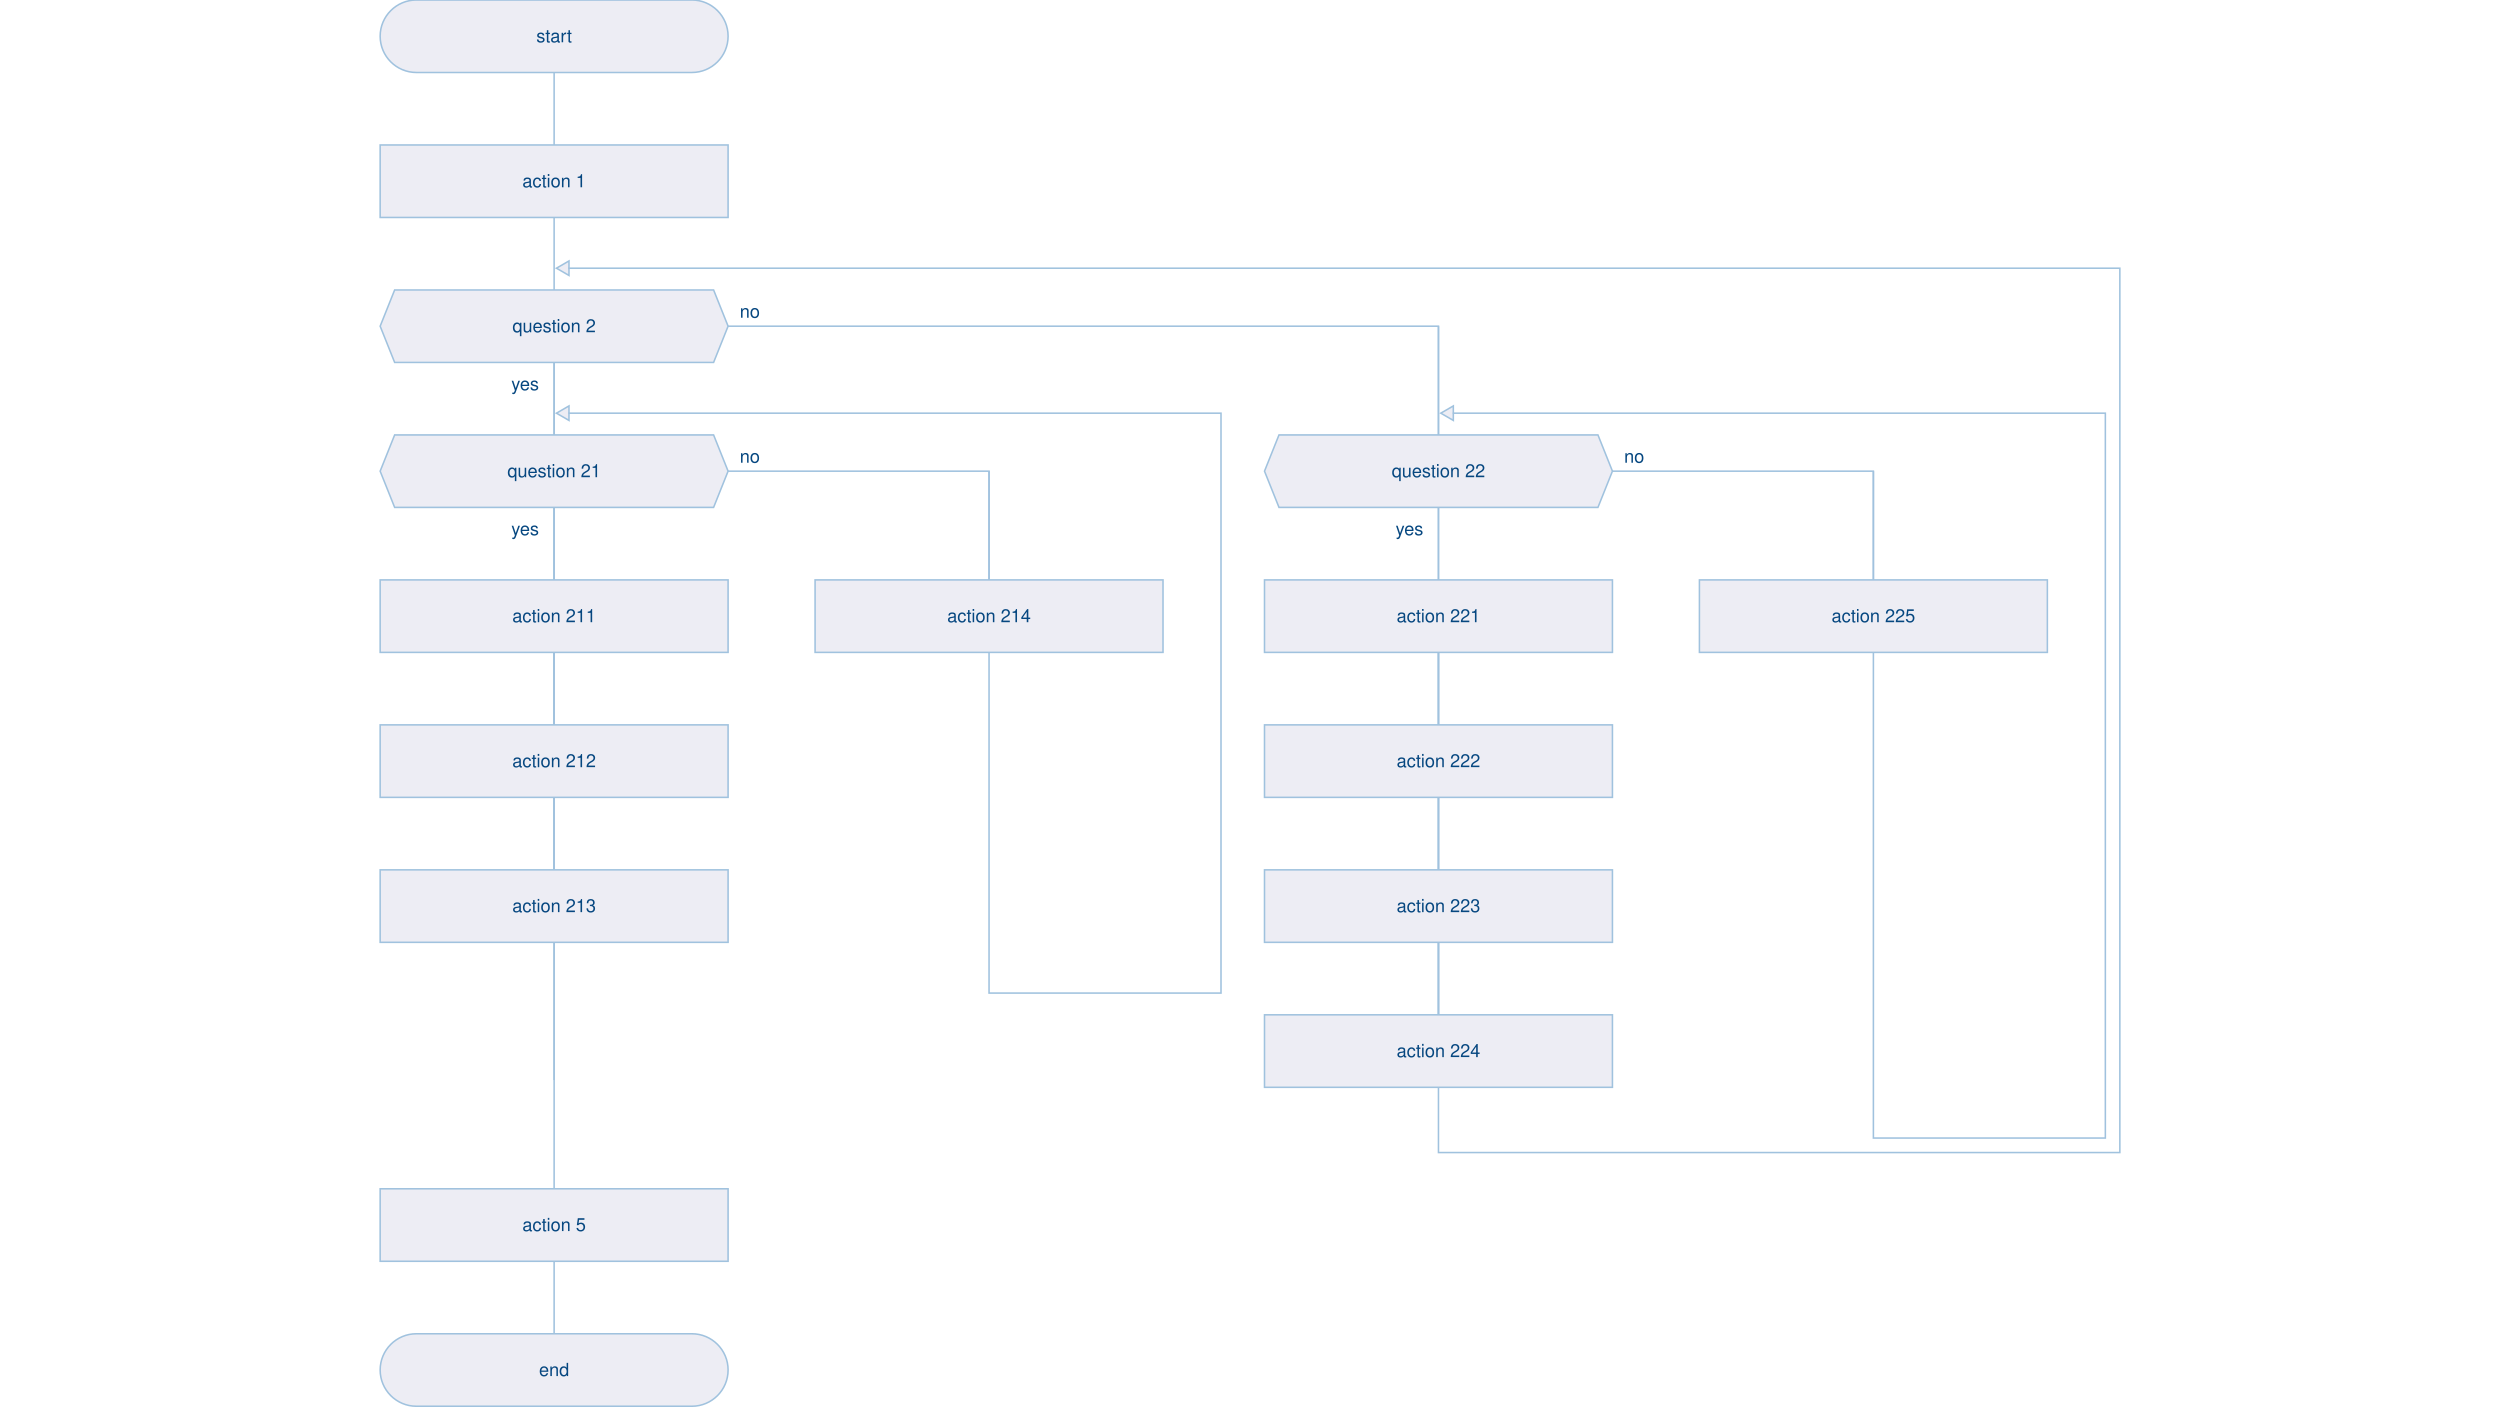
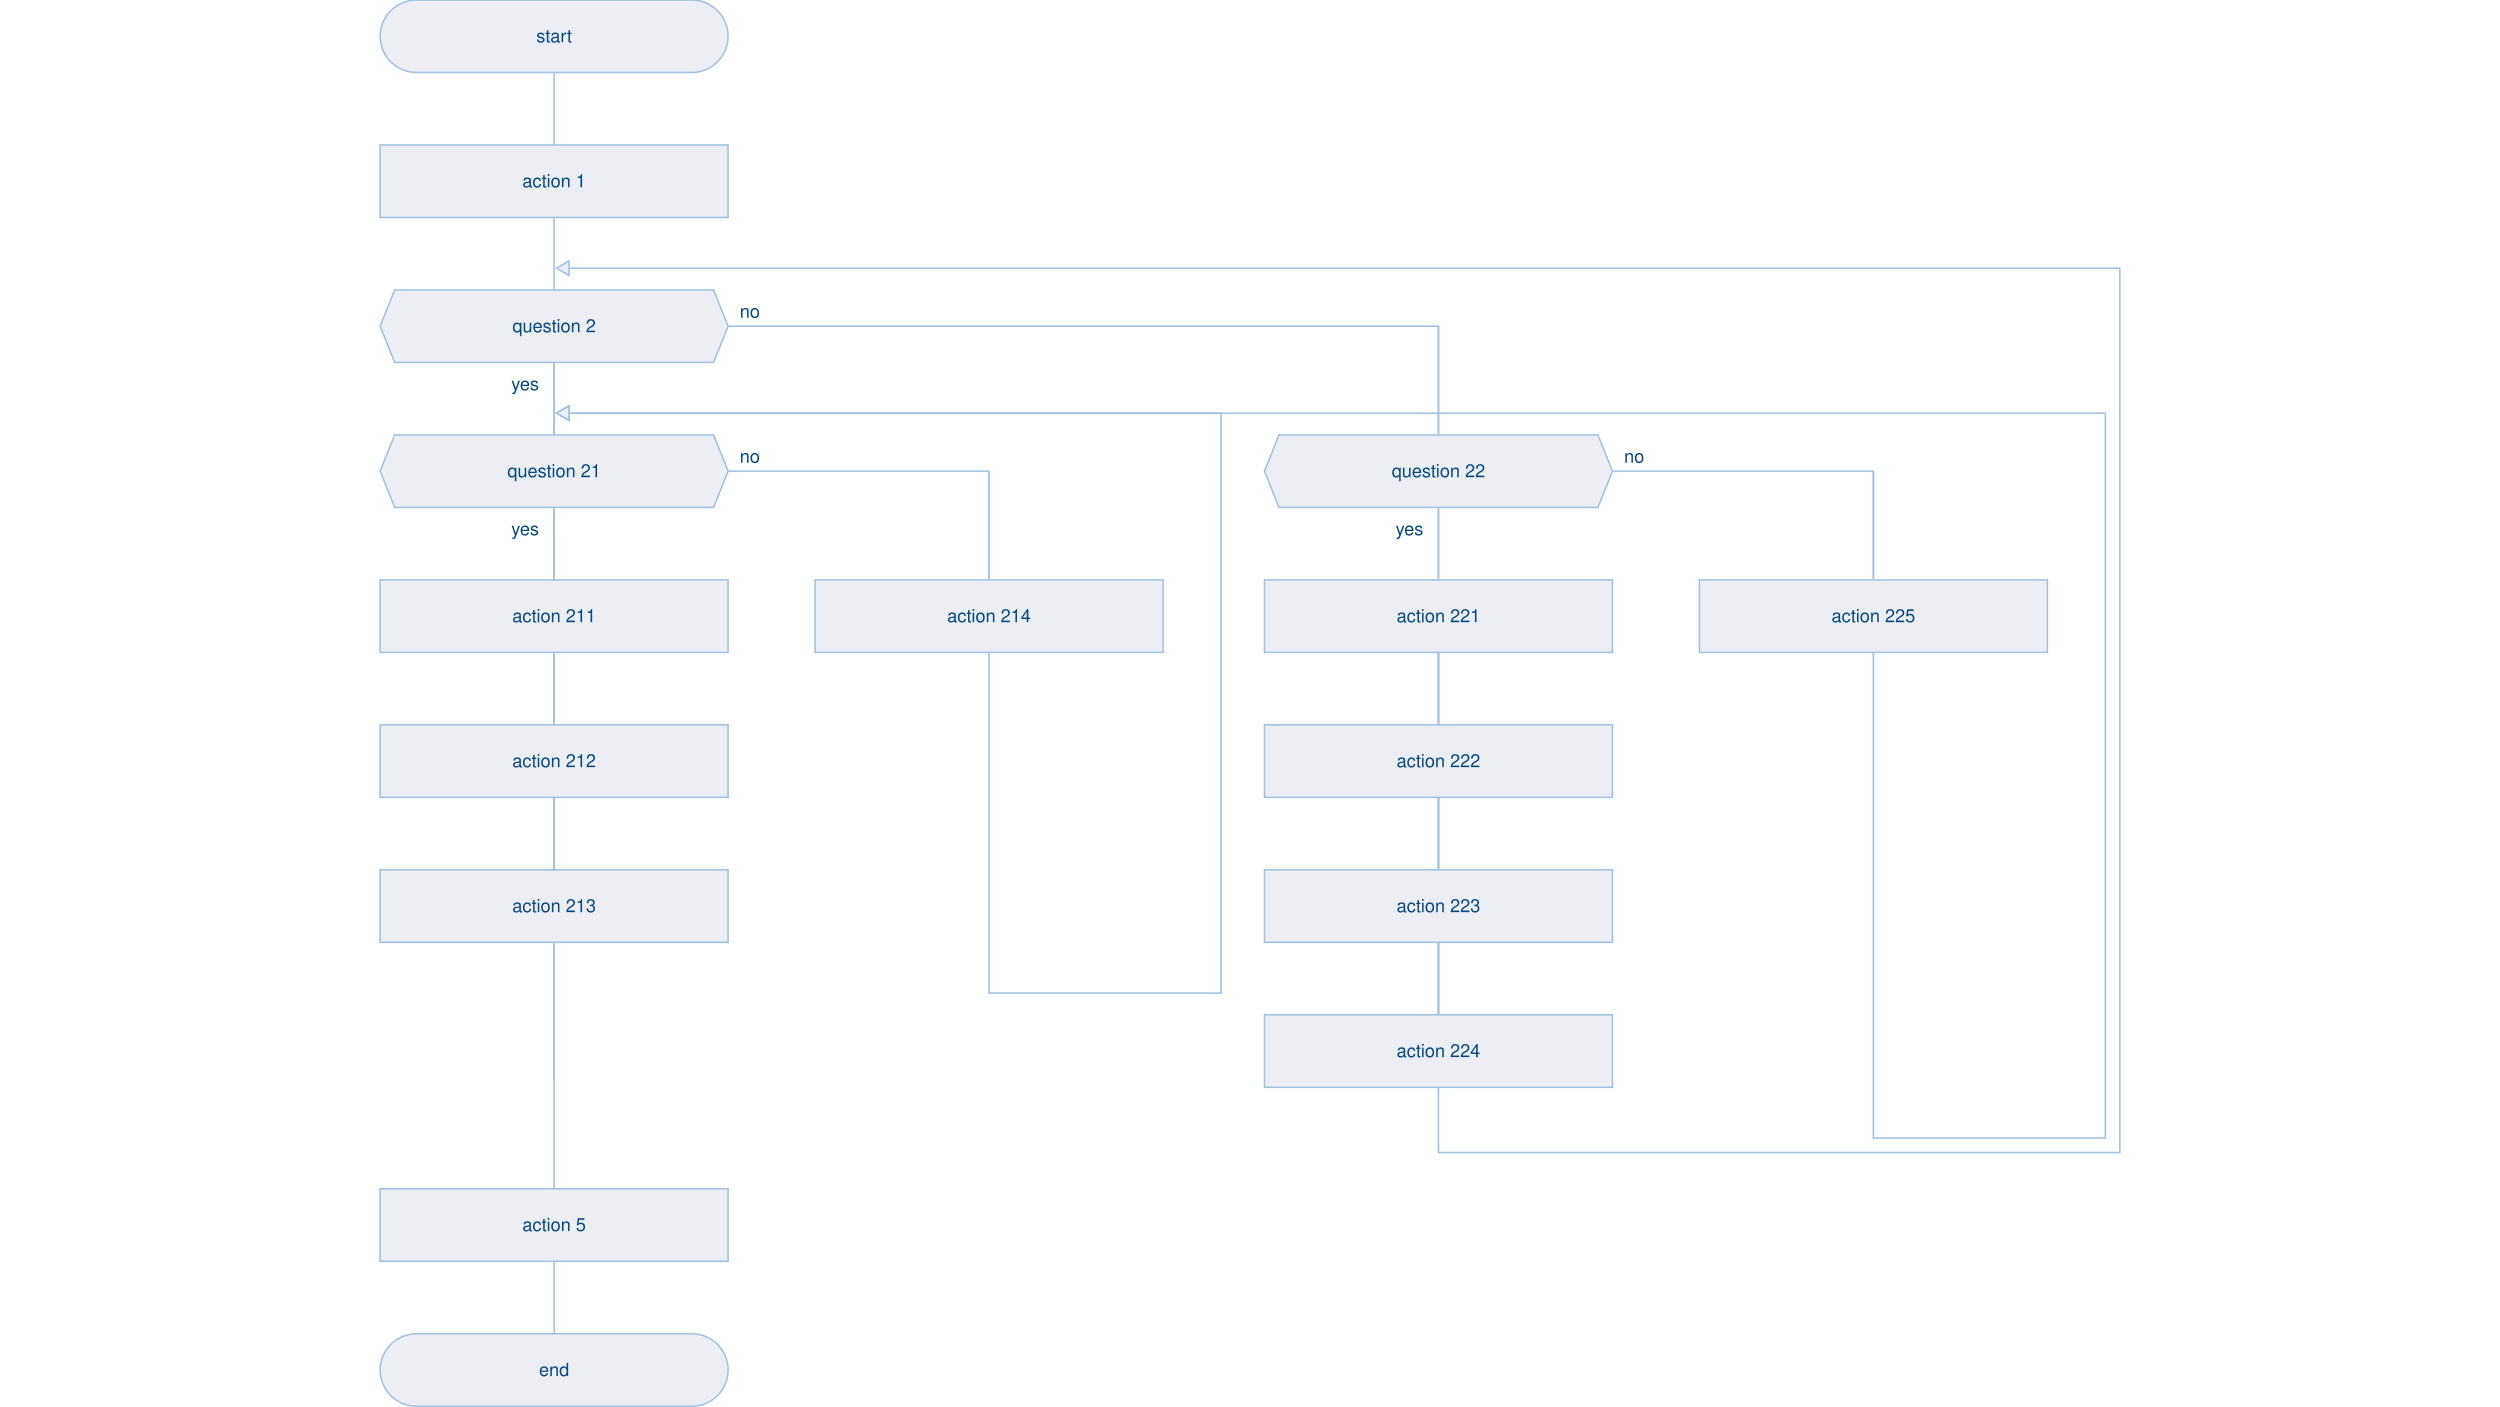
<svg xmlns="http://www.w3.org/2000/svg" font-size="1" viewBox="0.0 0.0 1920.0 1080.0" stroke="rgb(0,0,0)" width="1920" stroke-opacity="1" height="1080" version="1.1">
  <defs />
  <g stroke-linejoin="miter" fill-opacity="1.0" fill="rgb(237,237,244)" stroke="rgb(160,194,222)" stroke-linecap="butt" stroke-miterlimit="10.0" stroke-opacity="1.0" stroke-width="1.201">
    <path d="M 436.976,311.753 l -9.642,5.567 l 9.642,5.567 Z" />
  </g>
  <g stroke-linejoin="miter" fill-opacity="0.0" fill="rgb(0,0,0)" stroke="rgb(160,194,222)" stroke-linecap="butt" stroke-miterlimit="10.0" stroke-opacity="1.0" stroke-width="1.201">
    <path d="M 759.588,361.856 v 400.825 h 178.144 v -445.361 h -501.187 " />
  </g>
  <g stroke-linejoin="miter" fill-opacity="1.0" fill="rgb(237,237,244)" stroke="rgb(160,194,222)" stroke-linecap="butt" stroke-miterlimit="10.0" stroke-opacity="1.0" stroke-width="1.201">
-     <path d="M 1116.151,311.753 l -9.642,5.567 l 9.642,5.567 Z" />
+     <path d="M 436.976,311.753 l -9.642,5.567 l 9.642,5.567 Z" />
  </g>
  <g stroke-linejoin="miter" fill-opacity="0.0" fill="rgb(0,0,0)" stroke="rgb(160,194,222)" stroke-linecap="butt" stroke-miterlimit="10.0" stroke-opacity="1.0" stroke-width="1.201">
-     <path d="M 1438.763,361.856 v 512.165 h 178.144 v -556.701 h -501.187 " />
+     <path d="M 1438.763,361.856 v 512.165 h 178.144 v -556.701 h -1180.362 " />
  </g>
  <g stroke-linejoin="miter" fill-opacity="1.0" fill="rgb(237,237,244)" stroke="rgb(160,194,222)" stroke-linecap="butt" stroke-miterlimit="10.0" stroke-opacity="1.0" stroke-width="1.201">
    <path d="M 436.976,200.412 l -9.642,5.567 l 9.642,5.567 Z" />
  </g>
  <g stroke-linejoin="miter" fill-opacity="0.0" fill="rgb(0,0,0)" stroke="rgb(160,194,222)" stroke-linecap="butt" stroke-miterlimit="10.0" stroke-opacity="1.0" stroke-width="1.201">
    <path d="M 1104.742,250.516 v 634.639 h 523.299 v -679.175 h -1191.496 " />
  </g>
  <g stroke-linejoin="miter" fill-opacity="0.0" fill="rgb(0,0,0)" stroke="rgb(160,194,222)" stroke-linecap="butt" stroke-miterlimit="10.0" stroke-opacity="1.0" stroke-width="1.201">
    <path d="M 425.567,139.175 v -111.34 " />
  </g>
  <g stroke-linejoin="miter" fill-opacity="0.0" fill="rgb(0,0,0)" stroke="rgb(160,194,222)" stroke-linecap="butt" stroke-miterlimit="10.0" stroke-opacity="1.0" stroke-width="1.201">
    <path d="M 425.567,250.516 v -111.34 " />
  </g>
  <g stroke-linejoin="miter" fill-opacity="0.0" fill="rgb(0,0,0)" stroke="rgb(160,194,222)" stroke-linecap="butt" stroke-miterlimit="10.0" stroke-opacity="1.0" stroke-width="1.201">
    <path d="M 425.567,940.825 v -690.309 " />
  </g>
  <g stroke-linejoin="miter" fill-opacity="0.0" fill="rgb(0,0,0)" stroke="rgb(160,194,222)" stroke-linecap="butt" stroke-miterlimit="10.0" stroke-opacity="1.0" stroke-width="1.201">
    <path d="M 425.567,1052.165 v -111.34 " />
  </g>
  <g stroke-linejoin="miter" fill-opacity="1.0" fill="rgb(237,237,244)" stroke="rgb(160,194,222)" stroke-linecap="butt" stroke-miterlimit="10.0" stroke-opacity="1.0" stroke-width="1.201">
    <path d="M 559.175,1052.165 h 0 c 0,-15.373 -12.462,-27.835 -27.835 -27.835h -211.546 c -15.373,-0 -27.835,12.462 -27.835 27.835h 0 c -0,15.373 12.462,27.835 27.835 27.835h 211.546 c 15.373,0 27.835,-12.462 27.835 -27.835Z" />
  </g>
  <g stroke-linejoin="miter" fill-opacity="1.0" font-size="13.918px" fill="rgb(6,71,128)" stroke="rgb(0,0,0)" font-weight="300" font-family="helvetica" stroke-linecap="butt" stroke-miterlimit="10.0" stroke-opacity="1.0" stroke-width="4.805">
    <text transform="matrix(1,0,0,1,425.567,1052.165)" stroke="none" dominant-baseline="middle" text-anchor="middle">end</text>
  </g>
  <g stroke-linejoin="miter" fill-opacity="1.0" fill="rgb(237,237,244)" stroke="rgb(160,194,222)" stroke-linecap="butt" stroke-miterlimit="10.0" stroke-opacity="1.0" stroke-width="1.201">
    <path d="M 559.175,968.66 l -0,-55.67 h -267.216 l -0,55.67 Z" />
  </g>
  <g stroke-linejoin="miter" fill-opacity="1.0" font-size="13.918px" fill="rgb(6,71,128)" stroke="rgb(0,0,0)" font-weight="300" font-family="helvetica" stroke-linecap="butt" stroke-miterlimit="10.0" stroke-opacity="1.0" stroke-width="4.805">
    <text transform="matrix(1,0,0,1,425.567,940.8247)" stroke="none" dominant-baseline="middle" text-anchor="middle">action 5</text>
  </g>
  <g stroke-linejoin="miter" fill-opacity="0.0" fill="rgb(0,0,0)" stroke="rgb(160,194,222)" stroke-linecap="butt" stroke-miterlimit="10.0" stroke-opacity="1.0" stroke-width="1.201">
    <path d="M 1104.742,361.856 v -111.34 h -679.175 " />
  </g>
  <g stroke-linejoin="miter" fill-opacity="0.0" fill="rgb(0,0,0)" stroke="rgb(160,194,222)" stroke-linecap="butt" stroke-miterlimit="10.0" stroke-opacity="1.0" stroke-width="1.201">
    <path d="M 425.567,829.485 v -467.629 " />
  </g>
  <g stroke-linejoin="miter" fill-opacity="0.0" fill="rgb(0,0,0)" stroke="rgb(160,194,222)" stroke-linecap="butt" stroke-miterlimit="10.0" stroke-opacity="1.0" stroke-width="1.201">
    <path d="M 425.567,361.856 v -111.34 " />
  </g>
  <g stroke-linejoin="miter" fill-opacity="0.0" fill="rgb(0,0,0)" stroke="rgb(160,194,222)" stroke-linecap="butt" stroke-miterlimit="10.0" stroke-opacity="1.0" stroke-width="1.201">
    <path d="M 1438.763,473.196 v -111.34 h -334.021 " />
  </g>
  <g stroke-linejoin="miter" fill-opacity="0.0" fill="rgb(0,0,0)" stroke="rgb(160,194,222)" stroke-linecap="butt" stroke-miterlimit="10.0" stroke-opacity="1.0" stroke-width="1.201">
    <path d="M 1104.742,818.351 v -345.155 " />
  </g>
  <g stroke-linejoin="miter" fill-opacity="0.0" fill="rgb(0,0,0)" stroke="rgb(160,194,222)" stroke-linecap="butt" stroke-miterlimit="10.0" stroke-opacity="1.0" stroke-width="1.201">
    <path d="M 1104.742,473.196 v -111.34 " />
  </g>
  <g stroke-linejoin="miter" fill-opacity="1.0" fill="rgb(237,237,244)" stroke="rgb(160,194,222)" stroke-linecap="butt" stroke-miterlimit="10.0" stroke-opacity="1.0" stroke-width="1.201">
    <path d="M 1572.371,501.031 l -0,-55.67 h -267.216 l -0,55.67 Z" />
  </g>
  <g stroke-linejoin="miter" fill-opacity="1.0" font-size="13.918px" fill="rgb(6,71,128)" stroke="rgb(0,0,0)" font-weight="300" font-family="helvetica" stroke-linecap="butt" stroke-miterlimit="10.0" stroke-opacity="1.0" stroke-width="4.805">
    <text transform="matrix(1,0,0,1,1438.763,473.1959)" stroke="none" dominant-baseline="middle" text-anchor="middle">action 225</text>
  </g>
  <g stroke-linejoin="miter" fill-opacity="0.0" fill="rgb(0,0,0)" stroke="rgb(160,194,222)" stroke-linecap="butt" stroke-miterlimit="10.0" stroke-opacity="1.0" stroke-width="1.201">
    <path d="M 1104.742,584.536 v -111.34 " />
  </g>
  <g stroke-linejoin="miter" fill-opacity="0.0" fill="rgb(0,0,0)" stroke="rgb(160,194,222)" stroke-linecap="butt" stroke-miterlimit="10.0" stroke-opacity="1.0" stroke-width="1.201">
    <path d="M 1104.742,695.876 v -111.34 " />
  </g>
  <g stroke-linejoin="miter" fill-opacity="0.0" fill="rgb(0,0,0)" stroke="rgb(160,194,222)" stroke-linecap="butt" stroke-miterlimit="10.0" stroke-opacity="1.0" stroke-width="1.201">
    <path d="M 1104.742,807.216 v -111.34 " />
  </g>
  <g stroke-linejoin="miter" fill-opacity="1.0" fill="rgb(237,237,244)" stroke="rgb(160,194,222)" stroke-linecap="butt" stroke-miterlimit="10.0" stroke-opacity="1.0" stroke-width="1.201">
    <path d="M 1238.351,835.052 l -0,-55.67 h -267.216 l -0,55.67 Z" />
  </g>
  <g stroke-linejoin="miter" fill-opacity="1.0" font-size="13.918px" fill="rgb(6,71,128)" stroke="rgb(0,0,0)" font-weight="300" font-family="helvetica" stroke-linecap="butt" stroke-miterlimit="10.0" stroke-opacity="1.0" stroke-width="4.805">
    <text transform="matrix(1,0,0,1,1104.742,807.2165)" stroke="none" dominant-baseline="middle" text-anchor="middle">action 224</text>
  </g>
  <g stroke-linejoin="miter" fill-opacity="1.0" fill="rgb(237,237,244)" stroke="rgb(160,194,222)" stroke-linecap="butt" stroke-miterlimit="10.0" stroke-opacity="1.0" stroke-width="1.201">
    <path d="M 1238.351,723.711 l -0,-55.67 h -267.216 l -0,55.67 Z" />
  </g>
  <g stroke-linejoin="miter" fill-opacity="1.0" font-size="13.918px" fill="rgb(6,71,128)" stroke="rgb(0,0,0)" font-weight="300" font-family="helvetica" stroke-linecap="butt" stroke-miterlimit="10.0" stroke-opacity="1.0" stroke-width="4.805">
    <text transform="matrix(1,0,0,1,1104.742,695.8763)" stroke="none" dominant-baseline="middle" text-anchor="middle">action 223</text>
  </g>
  <g stroke-linejoin="miter" fill-opacity="1.0" fill="rgb(237,237,244)" stroke="rgb(160,194,222)" stroke-linecap="butt" stroke-miterlimit="10.0" stroke-opacity="1.0" stroke-width="1.201">
    <path d="M 1238.351,612.371 l -0,-55.67 h -267.216 l -0,55.67 Z" />
  </g>
  <g stroke-linejoin="miter" fill-opacity="1.0" font-size="13.918px" fill="rgb(6,71,128)" stroke="rgb(0,0,0)" font-weight="300" font-family="helvetica" stroke-linecap="butt" stroke-miterlimit="10.0" stroke-opacity="1.0" stroke-width="4.805">
    <text transform="matrix(1,0,0,1,1104.742,584.5361)" stroke="none" dominant-baseline="middle" text-anchor="middle">action 222</text>
  </g>
  <g stroke-linejoin="miter" fill-opacity="1.0" fill="rgb(237,237,244)" stroke="rgb(160,194,222)" stroke-linecap="butt" stroke-miterlimit="10.0" stroke-opacity="1.0" stroke-width="1.201">
    <path d="M 1238.351,501.031 l -0,-55.67 h -267.216 l -0,55.67 Z" />
  </g>
  <g stroke-linejoin="miter" fill-opacity="1.0" font-size="13.918px" fill="rgb(6,71,128)" stroke="rgb(0,0,0)" font-weight="300" font-family="helvetica" stroke-linecap="butt" stroke-miterlimit="10.0" stroke-opacity="1.0" stroke-width="4.805">
    <text transform="matrix(1,0,0,1,1104.742,473.1959)" stroke="none" dominant-baseline="middle" text-anchor="middle">action 221</text>
  </g>
  <g stroke-linejoin="miter" fill-opacity="1.0" font-size="13.918px" fill="rgb(6,71,128)" stroke="rgb(0,0,0)" font-weight="300" font-family="helvetica" stroke-linecap="butt" stroke-miterlimit="10.0" stroke-opacity="1.0" stroke-width="4.805">
    <text transform="matrix(1,0,0,1,1255.052,350.7216)" stroke="none" dominant-baseline="middle" text-anchor="middle">no</text>
  </g>
  <g stroke-linejoin="miter" fill-opacity="1.0" font-size="13.918px" fill="rgb(6,71,128)" stroke="rgb(0,0,0)" font-weight="300" font-family="helvetica" stroke-linecap="butt" stroke-miterlimit="10.0" stroke-opacity="1.0" stroke-width="4.805">
    <text transform="matrix(1,0,0,1,1082.474,406.3918)" stroke="none" dominant-baseline="middle" text-anchor="middle">yes</text>
  </g>
  <g stroke-linejoin="miter" fill-opacity="1.0" fill="rgb(237,237,244)" stroke="rgb(160,194,222)" stroke-linecap="butt" stroke-miterlimit="10.0" stroke-opacity="1.0" stroke-width="1.201">
    <path d="M 982.268,389.691 l -11.134,-27.835 l 11.134,-27.835 h 244.948 l 11.134,27.835 l -11.134,27.835 h -244.948 Z" />
  </g>
  <g stroke-linejoin="miter" fill-opacity="1.0" font-size="13.918px" fill="rgb(6,71,128)" stroke="rgb(0,0,0)" font-weight="300" font-family="helvetica" stroke-linecap="butt" stroke-miterlimit="10.0" stroke-opacity="1.0" stroke-width="4.805">
    <text transform="matrix(1,0,0,1,1104.742,361.8557)" stroke="none" dominant-baseline="middle" text-anchor="middle">question 22</text>
  </g>
  <g stroke-linejoin="miter" fill-opacity="0.0" fill="rgb(0,0,0)" stroke="rgb(160,194,222)" stroke-linecap="butt" stroke-miterlimit="10.0" stroke-opacity="1.0" stroke-width="1.201">
    <path d="M 759.588,473.196 v -111.34 h -334.021 " />
  </g>
  <g stroke-linejoin="miter" fill-opacity="0.0" fill="rgb(0,0,0)" stroke="rgb(160,194,222)" stroke-linecap="butt" stroke-miterlimit="10.0" stroke-opacity="1.0" stroke-width="1.201">
    <path d="M 425.567,707.01 v -233.814 " />
  </g>
  <g stroke-linejoin="miter" fill-opacity="0.0" fill="rgb(0,0,0)" stroke="rgb(160,194,222)" stroke-linecap="butt" stroke-miterlimit="10.0" stroke-opacity="1.0" stroke-width="1.201">
    <path d="M 425.567,473.196 v -111.34 " />
  </g>
  <g stroke-linejoin="miter" fill-opacity="1.0" fill="rgb(237,237,244)" stroke="rgb(160,194,222)" stroke-linecap="butt" stroke-miterlimit="10.0" stroke-opacity="1.0" stroke-width="1.201">
    <path d="M 893.196,501.031 l -0,-55.67 h -267.216 l -0,55.67 Z" />
  </g>
  <g stroke-linejoin="miter" fill-opacity="1.0" font-size="13.918px" fill="rgb(6,71,128)" stroke="rgb(0,0,0)" font-weight="300" font-family="helvetica" stroke-linecap="butt" stroke-miterlimit="10.0" stroke-opacity="1.0" stroke-width="4.805">
    <text transform="matrix(1,0,0,1,759.5876,473.1959)" stroke="none" dominant-baseline="middle" text-anchor="middle">action 214</text>
  </g>
  <g stroke-linejoin="miter" fill-opacity="0.0" fill="rgb(0,0,0)" stroke="rgb(160,194,222)" stroke-linecap="butt" stroke-miterlimit="10.0" stroke-opacity="1.0" stroke-width="1.201">
    <path d="M 425.567,584.536 v -111.34 " />
  </g>
  <g stroke-linejoin="miter" fill-opacity="0.0" fill="rgb(0,0,0)" stroke="rgb(160,194,222)" stroke-linecap="butt" stroke-miterlimit="10.0" stroke-opacity="1.0" stroke-width="1.201">
    <path d="M 425.567,695.876 v -111.34 " />
  </g>
  <g stroke-linejoin="miter" fill-opacity="1.0" fill="rgb(237,237,244)" stroke="rgb(160,194,222)" stroke-linecap="butt" stroke-miterlimit="10.0" stroke-opacity="1.0" stroke-width="1.201">
    <path d="M 559.175,723.711 l -0,-55.67 h -267.216 l -0,55.67 Z" />
  </g>
  <g stroke-linejoin="miter" fill-opacity="1.0" font-size="13.918px" fill="rgb(6,71,128)" stroke="rgb(0,0,0)" font-weight="300" font-family="helvetica" stroke-linecap="butt" stroke-miterlimit="10.0" stroke-opacity="1.0" stroke-width="4.805">
    <text transform="matrix(1,0,0,1,425.567,695.8763)" stroke="none" dominant-baseline="middle" text-anchor="middle">action 213</text>
  </g>
  <g stroke-linejoin="miter" fill-opacity="1.0" fill="rgb(237,237,244)" stroke="rgb(160,194,222)" stroke-linecap="butt" stroke-miterlimit="10.0" stroke-opacity="1.0" stroke-width="1.201">
    <path d="M 559.175,612.371 l -0,-55.67 h -267.216 l -0,55.67 Z" />
  </g>
  <g stroke-linejoin="miter" fill-opacity="1.0" font-size="13.918px" fill="rgb(6,71,128)" stroke="rgb(0,0,0)" font-weight="300" font-family="helvetica" stroke-linecap="butt" stroke-miterlimit="10.0" stroke-opacity="1.0" stroke-width="4.805">
    <text transform="matrix(1,0,0,1,425.567,584.5361)" stroke="none" dominant-baseline="middle" text-anchor="middle">action 212</text>
  </g>
  <g stroke-linejoin="miter" fill-opacity="1.0" fill="rgb(237,237,244)" stroke="rgb(160,194,222)" stroke-linecap="butt" stroke-miterlimit="10.0" stroke-opacity="1.0" stroke-width="1.201">
    <path d="M 559.175,501.031 l -0,-55.67 h -267.216 l -0,55.67 Z" />
  </g>
  <g stroke-linejoin="miter" fill-opacity="1.0" font-size="13.918px" fill="rgb(6,71,128)" stroke="rgb(0,0,0)" font-weight="300" font-family="helvetica" stroke-linecap="butt" stroke-miterlimit="10.0" stroke-opacity="1.0" stroke-width="4.805">
    <text transform="matrix(1,0,0,1,425.567,473.1959)" stroke="none" dominant-baseline="middle" text-anchor="middle">action 211</text>
  </g>
  <g stroke-linejoin="miter" fill-opacity="1.0" font-size="13.918px" fill="rgb(6,71,128)" stroke="rgb(0,0,0)" font-weight="300" font-family="helvetica" stroke-linecap="butt" stroke-miterlimit="10.0" stroke-opacity="1.0" stroke-width="4.805">
    <text transform="matrix(1,0,0,1,575.8763,350.7216)" stroke="none" dominant-baseline="middle" text-anchor="middle">no</text>
  </g>
  <g stroke-linejoin="miter" fill-opacity="1.0" font-size="13.918px" fill="rgb(6,71,128)" stroke="rgb(0,0,0)" font-weight="300" font-family="helvetica" stroke-linecap="butt" stroke-miterlimit="10.0" stroke-opacity="1.0" stroke-width="4.805">
    <text transform="matrix(1,0,0,1,403.299,406.3918)" stroke="none" dominant-baseline="middle" text-anchor="middle">yes</text>
  </g>
  <g stroke-linejoin="miter" fill-opacity="1.0" fill="rgb(237,237,244)" stroke="rgb(160,194,222)" stroke-linecap="butt" stroke-miterlimit="10.0" stroke-opacity="1.0" stroke-width="1.201">
    <path d="M 303.093,389.691 l -11.134,-27.835 l 11.134,-27.835 h 244.948 l 11.134,27.835 l -11.134,27.835 h -244.948 Z" />
  </g>
  <g stroke-linejoin="miter" fill-opacity="1.0" font-size="13.918px" fill="rgb(6,71,128)" stroke="rgb(0,0,0)" font-weight="300" font-family="helvetica" stroke-linecap="butt" stroke-miterlimit="10.0" stroke-opacity="1.0" stroke-width="4.805">
    <text transform="matrix(1,0,0,1,425.567,361.8557)" stroke="none" dominant-baseline="middle" text-anchor="middle">question 21</text>
  </g>
  <g stroke-linejoin="miter" fill-opacity="1.0" font-size="13.918px" fill="rgb(6,71,128)" stroke="rgb(0,0,0)" font-weight="300" font-family="helvetica" stroke-linecap="butt" stroke-miterlimit="10.0" stroke-opacity="1.0" stroke-width="4.805">
    <text transform="matrix(1,0,0,1,575.8763,239.3814)" stroke="none" dominant-baseline="middle" text-anchor="middle">no</text>
  </g>
  <g stroke-linejoin="miter" fill-opacity="1.0" font-size="13.918px" fill="rgb(6,71,128)" stroke="rgb(0,0,0)" font-weight="300" font-family="helvetica" stroke-linecap="butt" stroke-miterlimit="10.0" stroke-opacity="1.0" stroke-width="4.805">
    <text transform="matrix(1,0,0,1,403.299,295.0515)" stroke="none" dominant-baseline="middle" text-anchor="middle">yes</text>
  </g>
  <g stroke-linejoin="miter" fill-opacity="1.0" fill="rgb(237,237,244)" stroke="rgb(160,194,222)" stroke-linecap="butt" stroke-miterlimit="10.0" stroke-opacity="1.0" stroke-width="1.201">
    <path d="M 303.093,278.351 l -11.134,-27.835 l 11.134,-27.835 h 244.948 l 11.134,27.835 l -11.134,27.835 h -244.948 Z" />
  </g>
  <g stroke-linejoin="miter" fill-opacity="1.0" font-size="13.918px" fill="rgb(6,71,128)" stroke="rgb(0,0,0)" font-weight="300" font-family="helvetica" stroke-linecap="butt" stroke-miterlimit="10.0" stroke-opacity="1.0" stroke-width="4.805">
    <text transform="matrix(1,0,0,1,425.567,250.5155)" stroke="none" dominant-baseline="middle" text-anchor="middle">question 2</text>
  </g>
  <g stroke-linejoin="miter" fill-opacity="1.0" fill="rgb(237,237,244)" stroke="rgb(160,194,222)" stroke-linecap="butt" stroke-miterlimit="10.0" stroke-opacity="1.0" stroke-width="1.201">
    <path d="M 559.175,167.01 l -0,-55.67 h -267.216 l -0,55.67 Z" />
  </g>
  <g stroke-linejoin="miter" fill-opacity="1.0" font-size="13.918px" fill="rgb(6,71,128)" stroke="rgb(0,0,0)" font-weight="300" font-family="helvetica" stroke-linecap="butt" stroke-miterlimit="10.0" stroke-opacity="1.0" stroke-width="4.805">
    <text transform="matrix(1,0,0,1,425.567,139.1753)" stroke="none" dominant-baseline="middle" text-anchor="middle">action 1</text>
  </g>
  <g stroke-linejoin="miter" fill-opacity="1.0" fill="rgb(237,237,244)" stroke="rgb(160,194,222)" stroke-linecap="butt" stroke-miterlimit="10.0" stroke-opacity="1.0" stroke-width="1.201">
    <path d="M 559.175,27.835 h 0 c 0,-15.373 -12.462,-27.835 -27.835 -27.835h -211.546 c -15.373,-0 -27.835,12.462 -27.835 27.835h 0 c -0,15.373 12.462,27.835 27.835 27.835h 211.546 c 15.373,0 27.835,-12.462 27.835 -27.835Z" />
  </g>
  <g stroke-linejoin="miter" fill-opacity="1.0" font-size="13.918px" fill="rgb(6,71,128)" stroke="rgb(0,0,0)" font-weight="300" font-family="helvetica" stroke-linecap="butt" stroke-miterlimit="10.0" stroke-opacity="1.0" stroke-width="4.805">
    <text transform="matrix(1,0,0,1,425.567,27.8351)" stroke="none" dominant-baseline="middle" text-anchor="middle">start</text>
  </g>
</svg>
